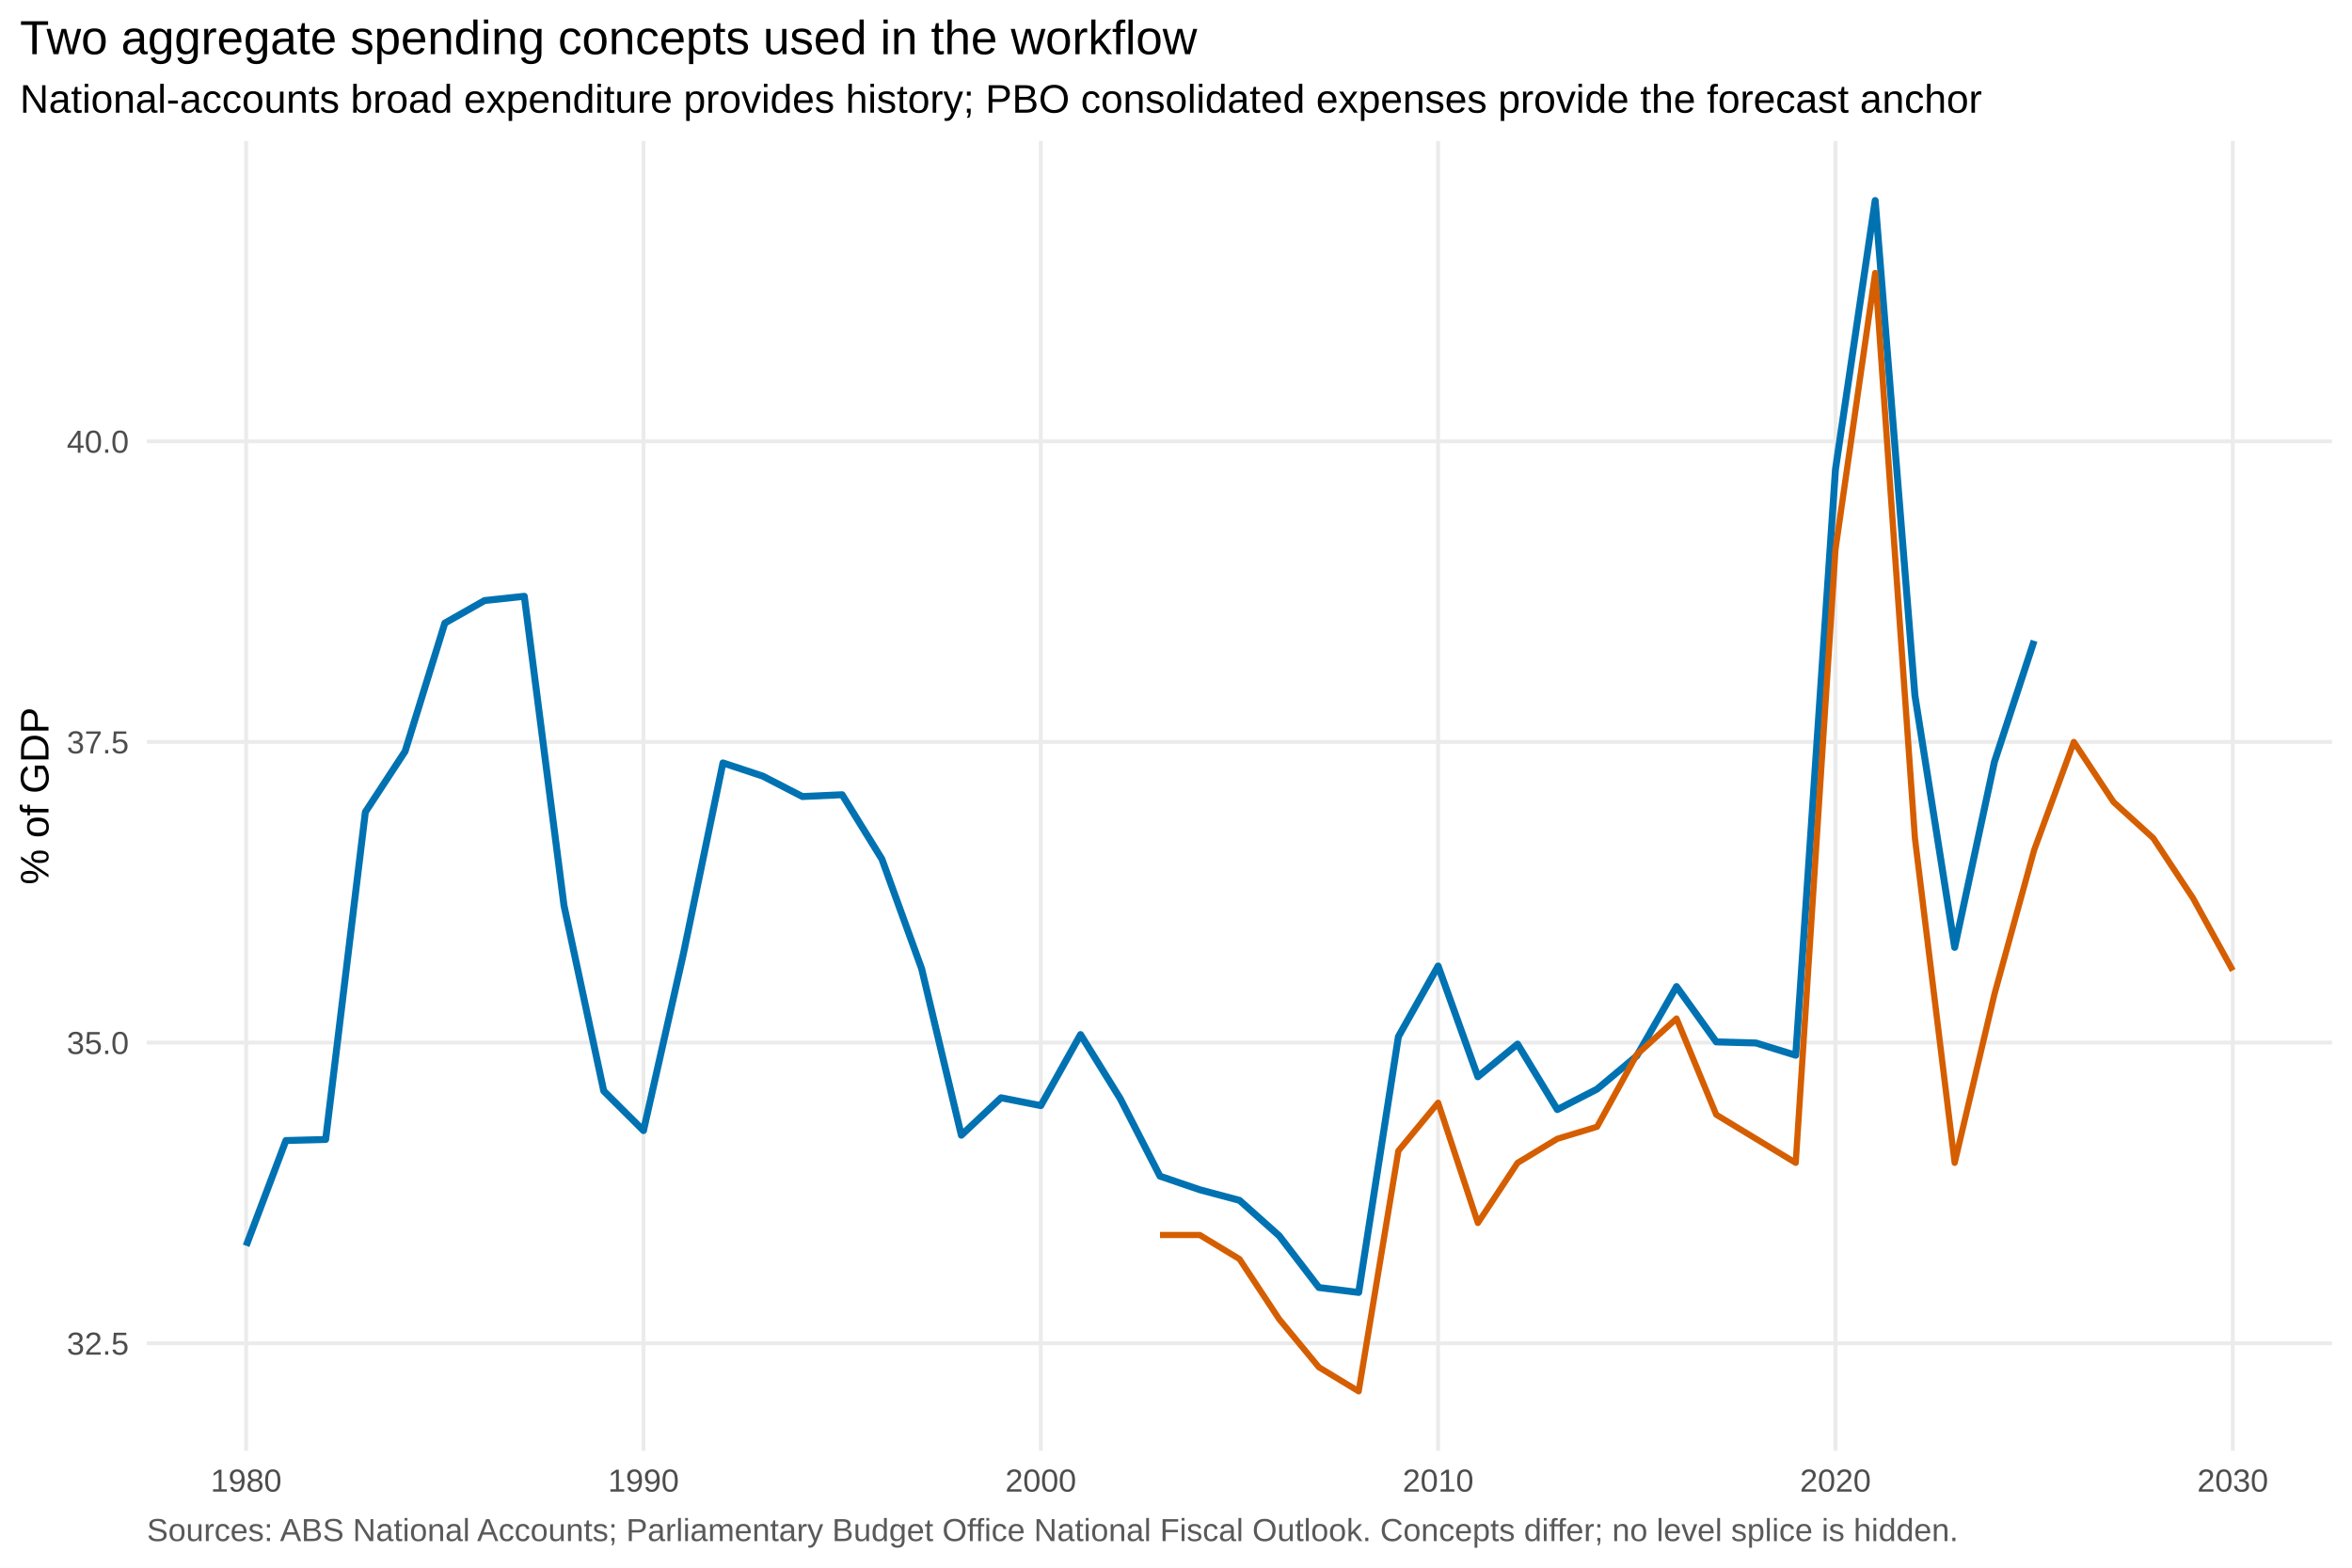
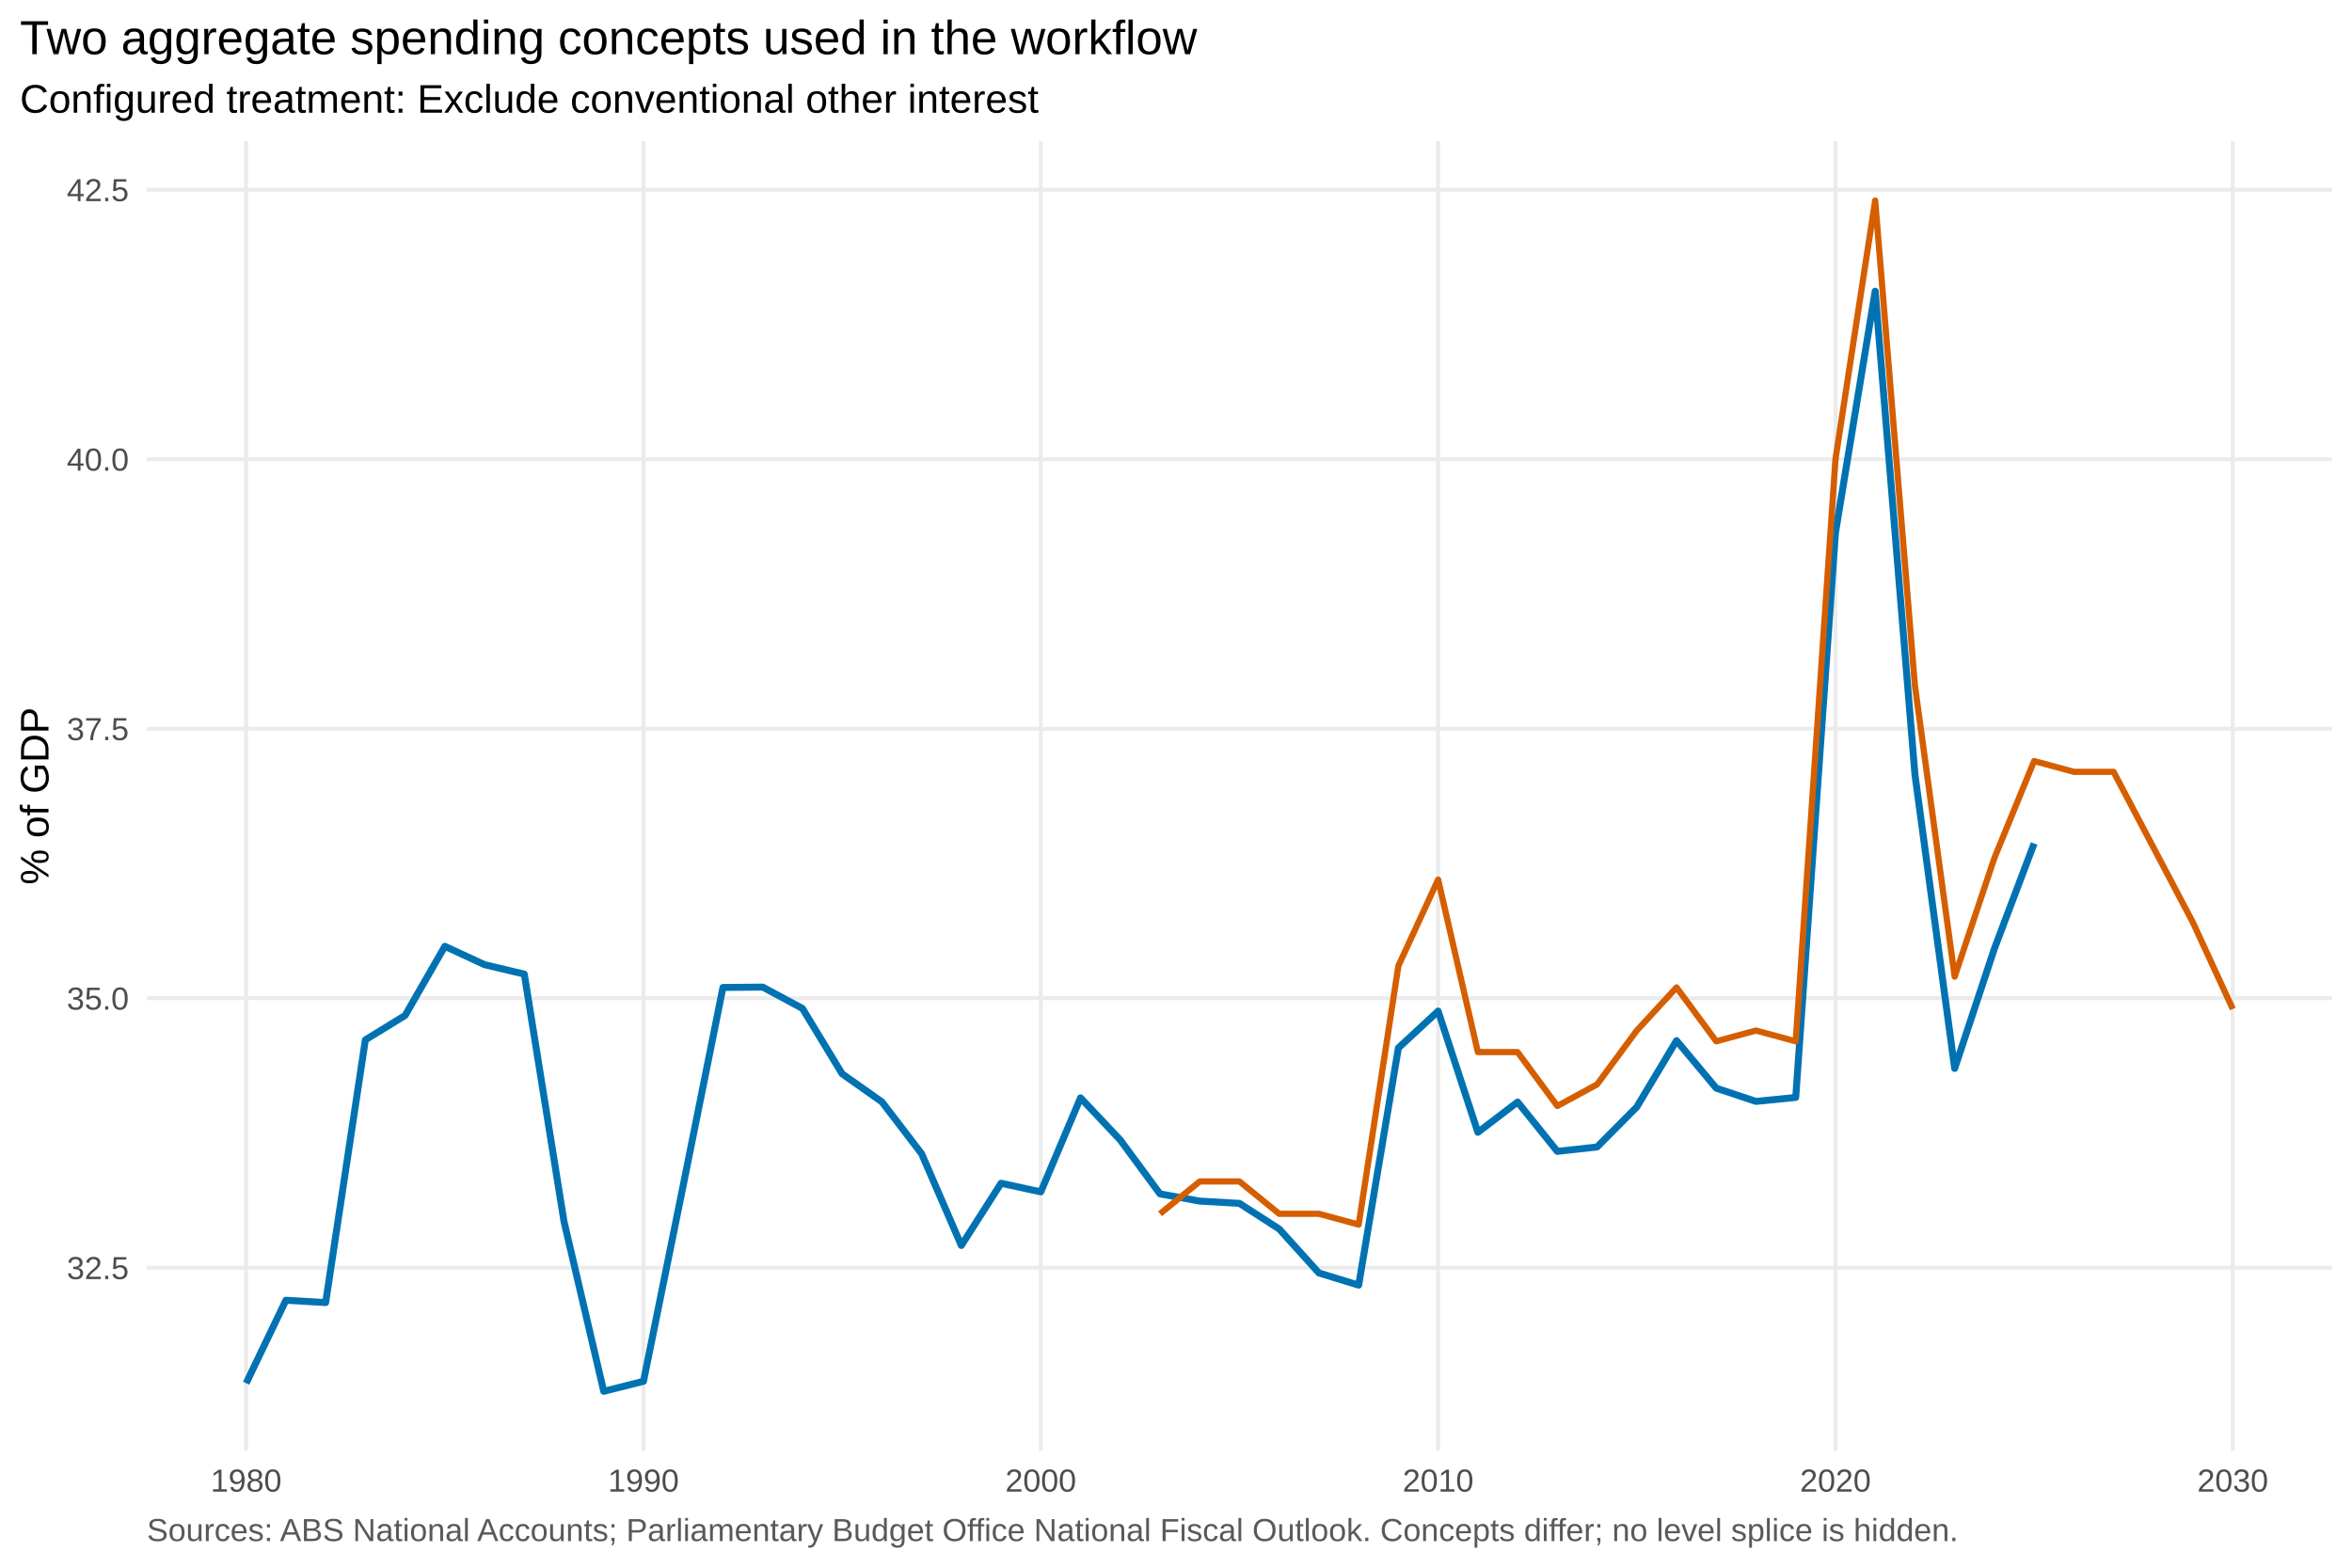
<svg xmlns="http://www.w3.org/2000/svg" width="648.00pt" height="432.00pt" viewBox="0 0 648.00 432.00">
  <g class="svglite">
    <defs>
      <style type="text/css">
    .svglite line, .svglite polyline, .svglite polygon, .svglite path, .svglite rect, .svglite circle {
      fill: none;
      stroke: #000000;
      stroke-linecap: round;
      stroke-linejoin: round;
      stroke-miterlimit: 10.00;
    }
    .svglite text {
      white-space: pre;
    }
    .svglite g.glyphgroup path {
      fill: inherit;
      stroke: none;
    }
  </style>
    </defs>
    <rect width="100%" height="100%" style="stroke: none; fill: #FFFFFF;" />
    <defs>
      <clipPath id="cpMC4wMHw2NDguMDB8MC4wMHw0MzIuMDA=">
        <rect x="0.00" y="0.00" width="648.00" height="432.00" />
      </clipPath>
    </defs>
    <g clip-path="url(#cpMC4wMHw2NDguMDB8MC4wMHw0MzIuMDA=)">
      <rect x="0.00" y="0" width="648.00" height="432.00" style="stroke-width: 1.07; stroke: none; fill: #FFFFFF;" />
    </g>
    <defs>
      <clipPath id="cpNDAuNDZ8NjQyLjUyfDM4Ljg1fDM5OS44MQ==">
        <rect x="40.46" y="38.85" width="602.07" height="360.96" />
      </clipPath>
    </defs>
    <g clip-path="url(#cpNDAuNDZ8NjQyLjUyfDM4Ljg1fDM5OS44MQ==)">
-       <polyline points="40.46,370.15 642.52,370.15 " style="stroke-width: 1.07; stroke: #EBEBEB; stroke-linecap: butt;" />
-       <polyline points="40.46,287.30 642.52,287.30 " style="stroke-width: 1.07; stroke: #EBEBEB; stroke-linecap: butt;" />
-       <polyline points="40.46,204.46 642.52,204.46 " style="stroke-width: 1.07; stroke: #EBEBEB; stroke-linecap: butt;" />
-       <polyline points="40.46,121.61 642.52,121.61 " style="stroke-width: 1.07; stroke: #EBEBEB; stroke-linecap: butt;" />
+       <polyline points="40.46,349.33 642.52,349.33 " style="stroke-width: 1.07; stroke: #EBEBEB; stroke-linecap: butt;" />
+       <polyline points="40.46,275.07 642.52,275.07 " style="stroke-width: 1.07; stroke: #EBEBEB; stroke-linecap: butt;" />
+       <polyline points="40.46,200.81 642.52,200.81 " style="stroke-width: 1.07; stroke: #EBEBEB; stroke-linecap: butt;" />
+       <polyline points="40.46,126.55 642.52,126.55 " style="stroke-width: 1.07; stroke: #EBEBEB; stroke-linecap: butt;" />
+       <polyline points="40.46,52.29 642.52,52.29 " style="stroke-width: 1.07; stroke: #EBEBEB; stroke-linecap: butt;" />
      <polyline points="67.82,399.81 67.82,38.85 " style="stroke-width: 1.07; stroke: #EBEBEB; stroke-linecap: butt;" />
      <polyline points="177.29,399.81 177.29,38.85 " style="stroke-width: 1.07; stroke: #EBEBEB; stroke-linecap: butt;" />
      <polyline points="286.75,399.81 286.75,38.85 " style="stroke-width: 1.07; stroke: #EBEBEB; stroke-linecap: butt;" />
      <polyline points="396.22,399.81 396.22,38.85 " style="stroke-width: 1.07; stroke: #EBEBEB; stroke-linecap: butt;" />
      <polyline points="505.69,399.81 505.69,38.85 " style="stroke-width: 1.07; stroke: #EBEBEB; stroke-linecap: butt;" />
      <polyline points="615.15,399.81 615.15,38.85 " style="stroke-width: 1.07; stroke: #EBEBEB; stroke-linecap: butt;" />
-       <polyline points="67.82,343.29 78.77,314.29 89.72,314.00 100.66,223.77 111.61,207.04 122.56,171.70 133.50,165.49 144.45,164.32 155.39,249.56 166.34,300.64 177.29,311.55 188.23,263.08 199.18,210.23 210.13,213.86 221.07,219.50 232.02,219.00 242.97,236.73 253.91,266.91 264.86,312.83 275.81,302.51 286.75,304.67 297.70,285.09 308.65,302.76 319.59,324.11 330.54,327.85 341.49,330.77 352.43,340.54 363.38,354.80 374.33,356.15 385.27,285.67 396.22,266.20 407.17,296.72 418.11,287.72 429.06,305.76 440.01,300.12 450.95,290.97 461.90,271.86 472.85,287.11 483.79,287.41 494.74,290.79 505.69,129.35 516.63,55.26 527.58,191.66 538.53,261.06 549.47,210.00 560.42,176.58 " style="stroke-width: 1.92; stroke: #0072B2; stroke-linecap: butt;" />
-       <polyline points="319.59,340.32 330.54,340.32 341.49,346.95 352.43,363.52 363.38,376.77 374.33,383.40 385.27,317.13 396.22,303.87 407.17,337.01 418.11,320.44 429.06,313.81 440.01,310.50 450.95,290.61 461.90,280.67 472.85,307.18 483.79,313.81 494.74,320.44 505.69,151.43 516.63,75.22 527.58,230.97 538.53,320.44 549.47,274.05 560.42,234.28 571.37,204.46 582.31,221.02 593.26,230.97 604.21,247.53 615.15,267.42 " style="stroke-width: 1.71; stroke: #D55E00; stroke-linecap: butt;" />
+       <polyline points="67.82,381.16 78.77,358.30 89.72,358.94 100.66,286.55 111.61,279.83 122.56,260.77 133.50,265.83 144.45,268.43 155.39,336.62 166.34,383.40 177.29,380.64 188.23,326.66 199.18,272.11 210.13,272.01 221.07,277.88 232.02,295.91 242.97,303.63 253.91,317.92 264.86,343.21 275.81,326.06 286.75,328.44 297.70,302.53 308.65,314.15 319.59,328.99 330.54,330.98 341.49,331.61 352.43,338.67 363.38,350.79 374.33,354.14 385.27,288.78 396.22,278.63 407.17,312.03 418.11,303.68 429.06,317.28 440.01,316.07 450.95,305.04 461.90,286.76 472.85,299.86 483.79,303.51 494.74,302.42 505.69,146.80 516.63,80.23 527.58,213.37 538.53,294.43 549.47,261.43 560.42,232.43 " style="stroke-width: 1.92; stroke: #0072B2; stroke-linecap: butt;" />
+       <polyline points="319.59,334.48 330.54,325.57 341.49,325.57 352.43,334.48 363.38,334.48 374.33,337.45 385.27,266.16 396.22,242.39 407.17,289.92 418.11,289.92 429.06,304.77 440.01,298.83 450.95,283.98 461.90,272.10 472.85,286.95 483.79,283.98 494.74,286.95 505.69,126.55 516.63,55.26 527.58,188.93 538.53,269.13 549.47,236.45 560.42,209.72 571.37,212.69 582.31,212.69 593.26,233.48 604.21,254.28 615.15,278.04 " style="stroke-width: 1.71; stroke: #D55E00; stroke-linecap: butt;" />
    </g>
    <g clip-path="url(#cpMC4wMHw2NDguMDB8MC4wMHw0MzIuMDA=)">
-       <text x="35.52" y="373.30" text-anchor="end" style="font-size: 8.80px;fill: #4D4D4D; font-family: &quot;Arial&quot;;" textLength="17.11px" lengthAdjust="spacingAndGlyphs">32.5</text>
-       <text x="35.52" y="290.45" text-anchor="end" style="font-size: 8.80px;fill: #4D4D4D; font-family: &quot;Arial&quot;;" textLength="17.11px" lengthAdjust="spacingAndGlyphs">35.0</text>
-       <text x="35.52" y="207.61" text-anchor="end" style="font-size: 8.80px;fill: #4D4D4D; font-family: &quot;Arial&quot;;" textLength="17.11px" lengthAdjust="spacingAndGlyphs">37.5</text>
-       <text x="35.52" y="124.76" text-anchor="end" style="font-size: 8.80px;fill: #4D4D4D; font-family: &quot;Arial&quot;;" textLength="17.11px" lengthAdjust="spacingAndGlyphs">40.0</text>
+       <text x="35.52" y="352.48" text-anchor="end" style="font-size: 8.80px;fill: #4D4D4D; font-family: &quot;Arial&quot;;" textLength="17.11px" lengthAdjust="spacingAndGlyphs">32.5</text>
+       <text x="35.52" y="278.22" text-anchor="end" style="font-size: 8.80px;fill: #4D4D4D; font-family: &quot;Arial&quot;;" textLength="17.11px" lengthAdjust="spacingAndGlyphs">35.0</text>
+       <text x="35.52" y="203.96" text-anchor="end" style="font-size: 8.80px;fill: #4D4D4D; font-family: &quot;Arial&quot;;" textLength="17.11px" lengthAdjust="spacingAndGlyphs">37.5</text>
+       <text x="35.52" y="129.70" text-anchor="end" style="font-size: 8.80px;fill: #4D4D4D; font-family: &quot;Arial&quot;;" textLength="17.11px" lengthAdjust="spacingAndGlyphs">40.0</text>
+       <text x="35.52" y="55.44" text-anchor="end" style="font-size: 8.80px;fill: #4D4D4D; font-family: &quot;Arial&quot;;" textLength="17.11px" lengthAdjust="spacingAndGlyphs">42.5</text>
      <text x="67.82" y="411.04" text-anchor="middle" style="font-size: 8.80px;fill: #4D4D4D; font-family: &quot;Arial&quot;;" textLength="19.56px" lengthAdjust="spacingAndGlyphs">1980</text>
      <text x="177.29" y="411.04" text-anchor="middle" style="font-size: 8.80px;fill: #4D4D4D; font-family: &quot;Arial&quot;;" textLength="19.56px" lengthAdjust="spacingAndGlyphs">1990</text>
      <text x="286.75" y="411.04" text-anchor="middle" style="font-size: 8.80px;fill: #4D4D4D; font-family: &quot;Arial&quot;;" textLength="19.56px" lengthAdjust="spacingAndGlyphs">2000</text>
      <text x="396.22" y="411.04" text-anchor="middle" style="font-size: 8.80px;fill: #4D4D4D; font-family: &quot;Arial&quot;;" textLength="19.56px" lengthAdjust="spacingAndGlyphs">2010</text>
      <text x="505.69" y="411.04" text-anchor="middle" style="font-size: 8.80px;fill: #4D4D4D; font-family: &quot;Arial&quot;;" textLength="19.56px" lengthAdjust="spacingAndGlyphs">2020</text>
      <text x="615.15" y="411.04" text-anchor="middle" style="font-size: 8.80px;fill: #4D4D4D; font-family: &quot;Arial&quot;;" textLength="19.56px" lengthAdjust="spacingAndGlyphs">2030</text>
      <text transform="translate(13.36,219.33) rotate(-90)" text-anchor="middle" style="font-size: 11.00px; font-family: &quot;Arial&quot;;" textLength="48.94px" lengthAdjust="spacingAndGlyphs">% of GDP</text>
-       <text x="5.48" y="31.05" style="font-size: 11.00px; font-family: &quot;Arial&quot;;" textLength="540.94px" lengthAdjust="spacingAndGlyphs">National-accounts broad expenditure provides history; PBO consolidated expenses provide the forecast anchor</text>
+       <text x="5.48" y="31.05" style="font-size: 11.00px; font-family: &quot;Arial&quot;;" textLength="280.88px" lengthAdjust="spacingAndGlyphs">Configured treatment: Exclude conventional other interest</text>
      <text x="5.48" y="14.93" style="font-size: 13.20px; font-family: &quot;Arial&quot;;" textLength="323.83px" lengthAdjust="spacingAndGlyphs">Two aggregate spending concepts used in the workflow</text>
      <text x="40.46" y="424.67" style="font-size: 8.80px;fill: #595959; font-family: &quot;Arial&quot;;" textLength="498.78px" lengthAdjust="spacingAndGlyphs">Sources: ABS National Accounts; Parliamentary Budget Office National Fiscal Outlook. Concepts differ; no level splice is hidden.</text>
    </g>
  </g>
</svg>
